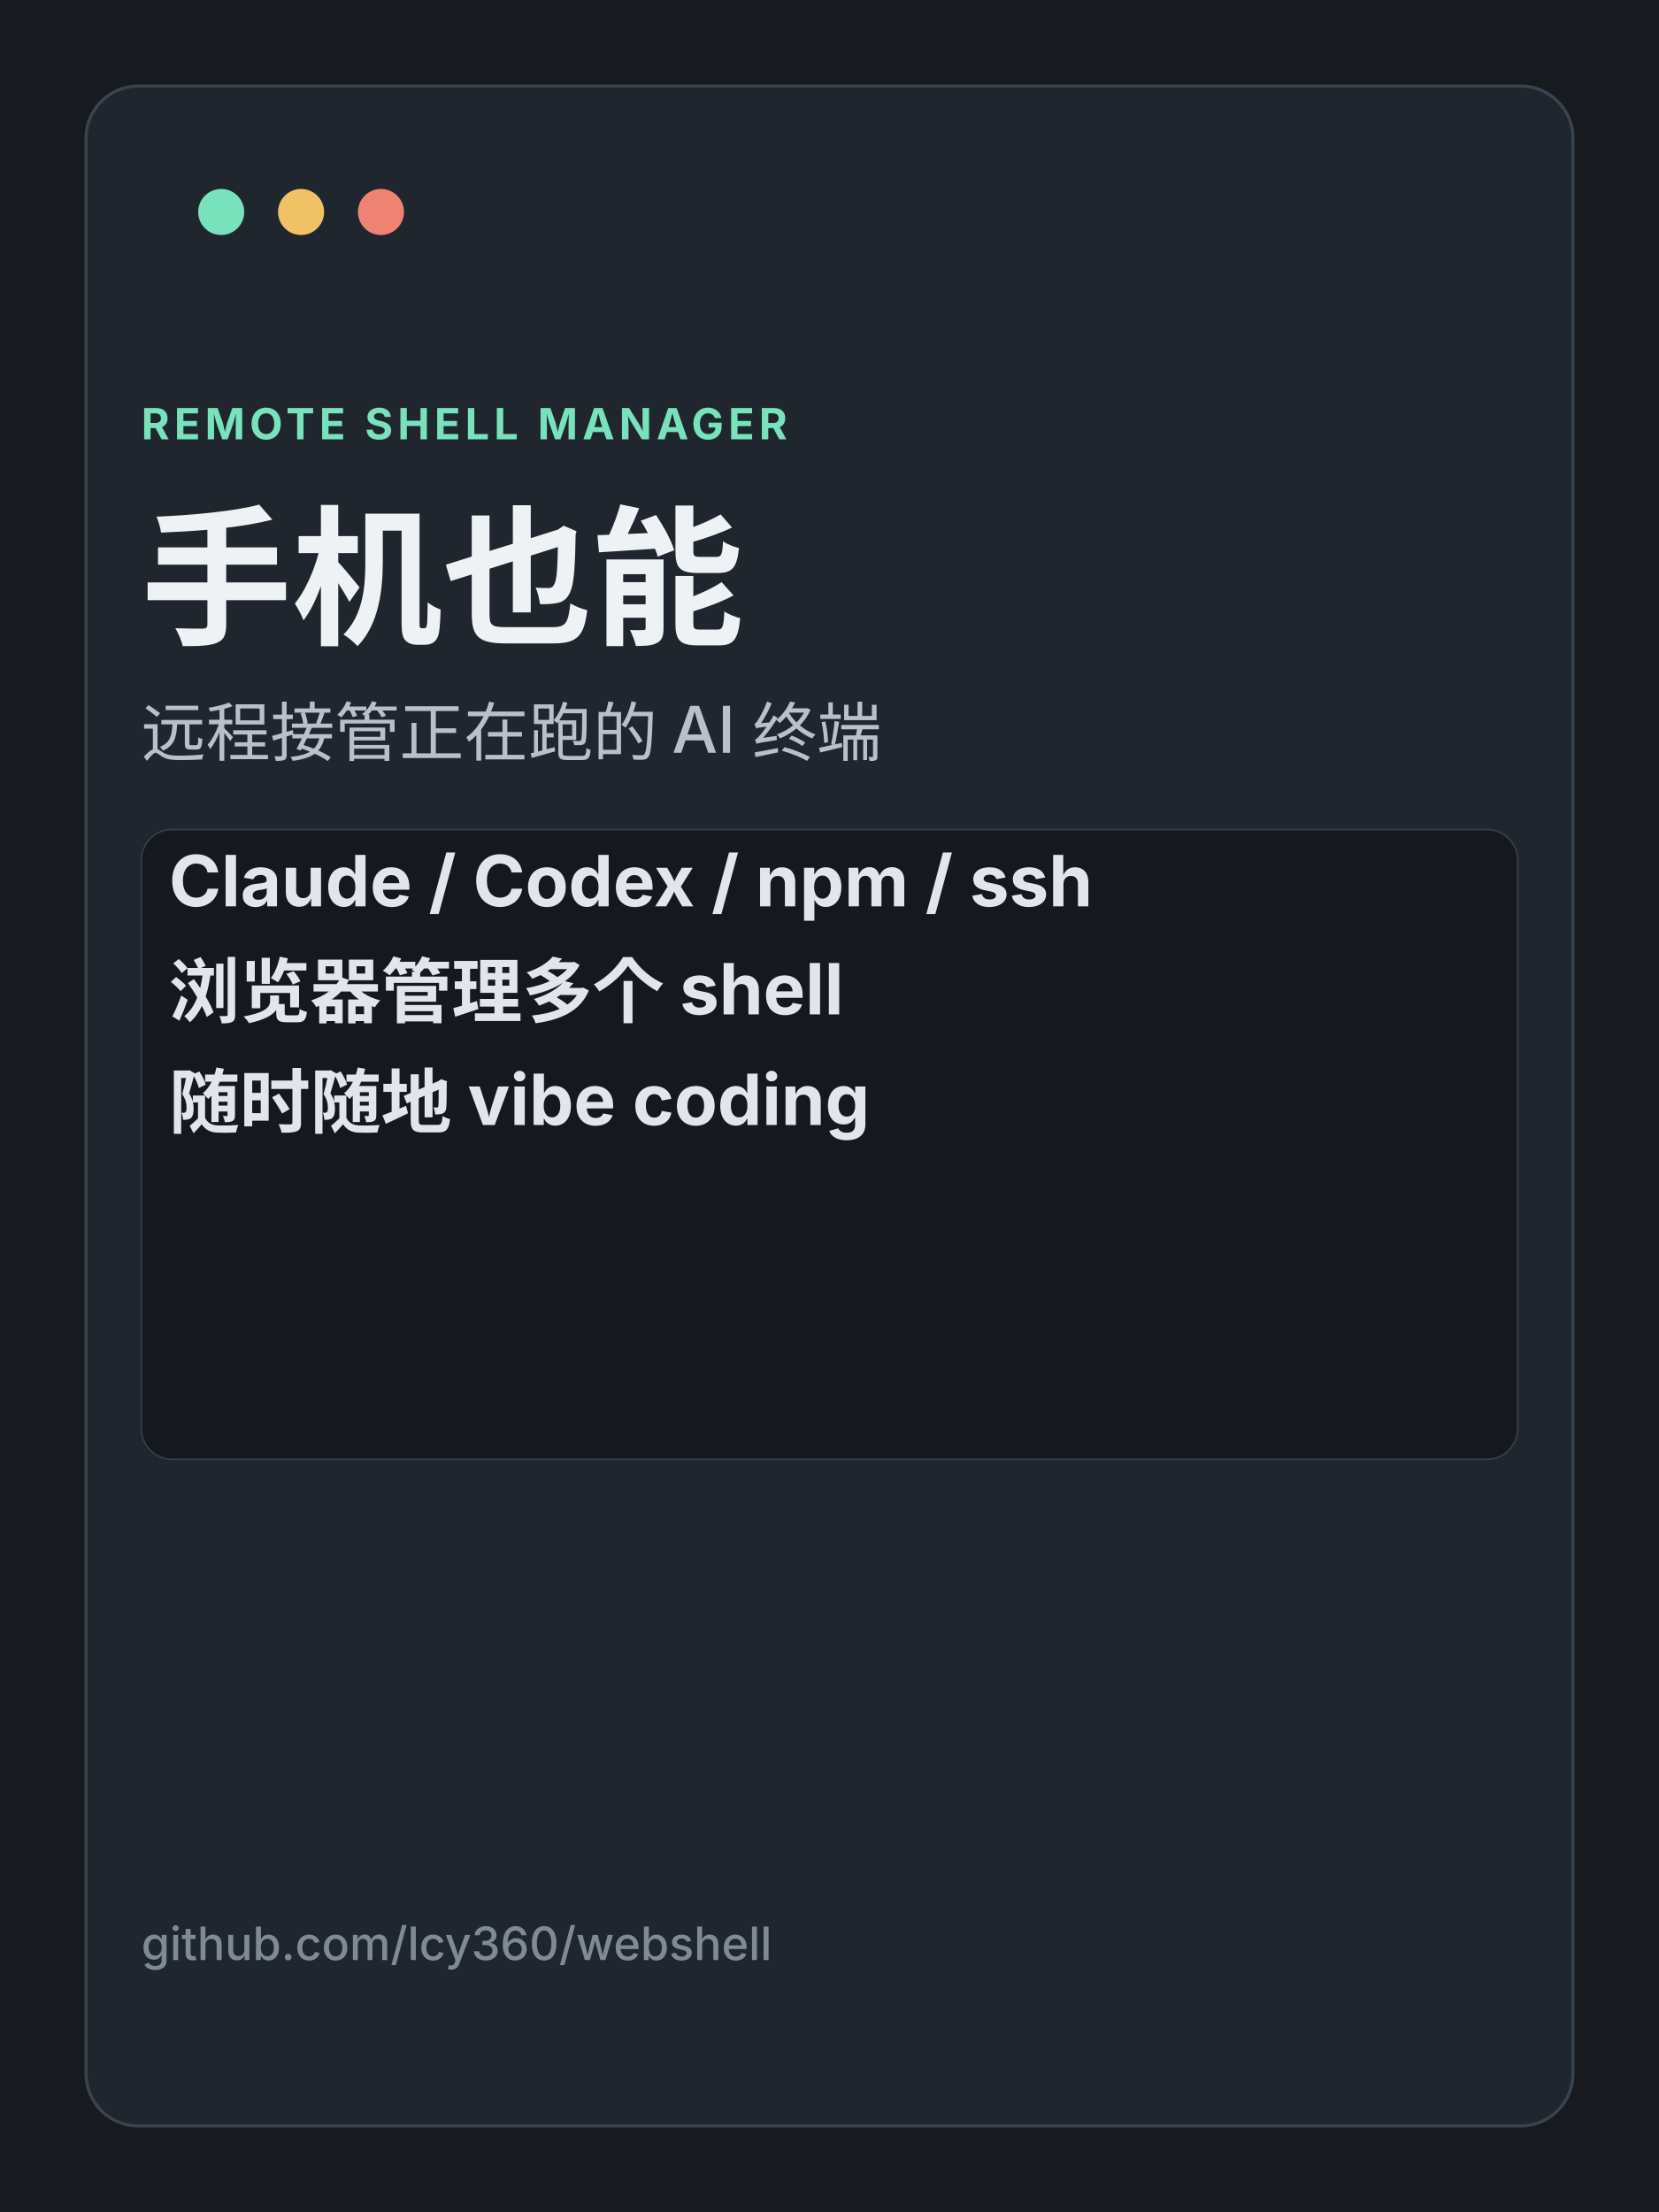
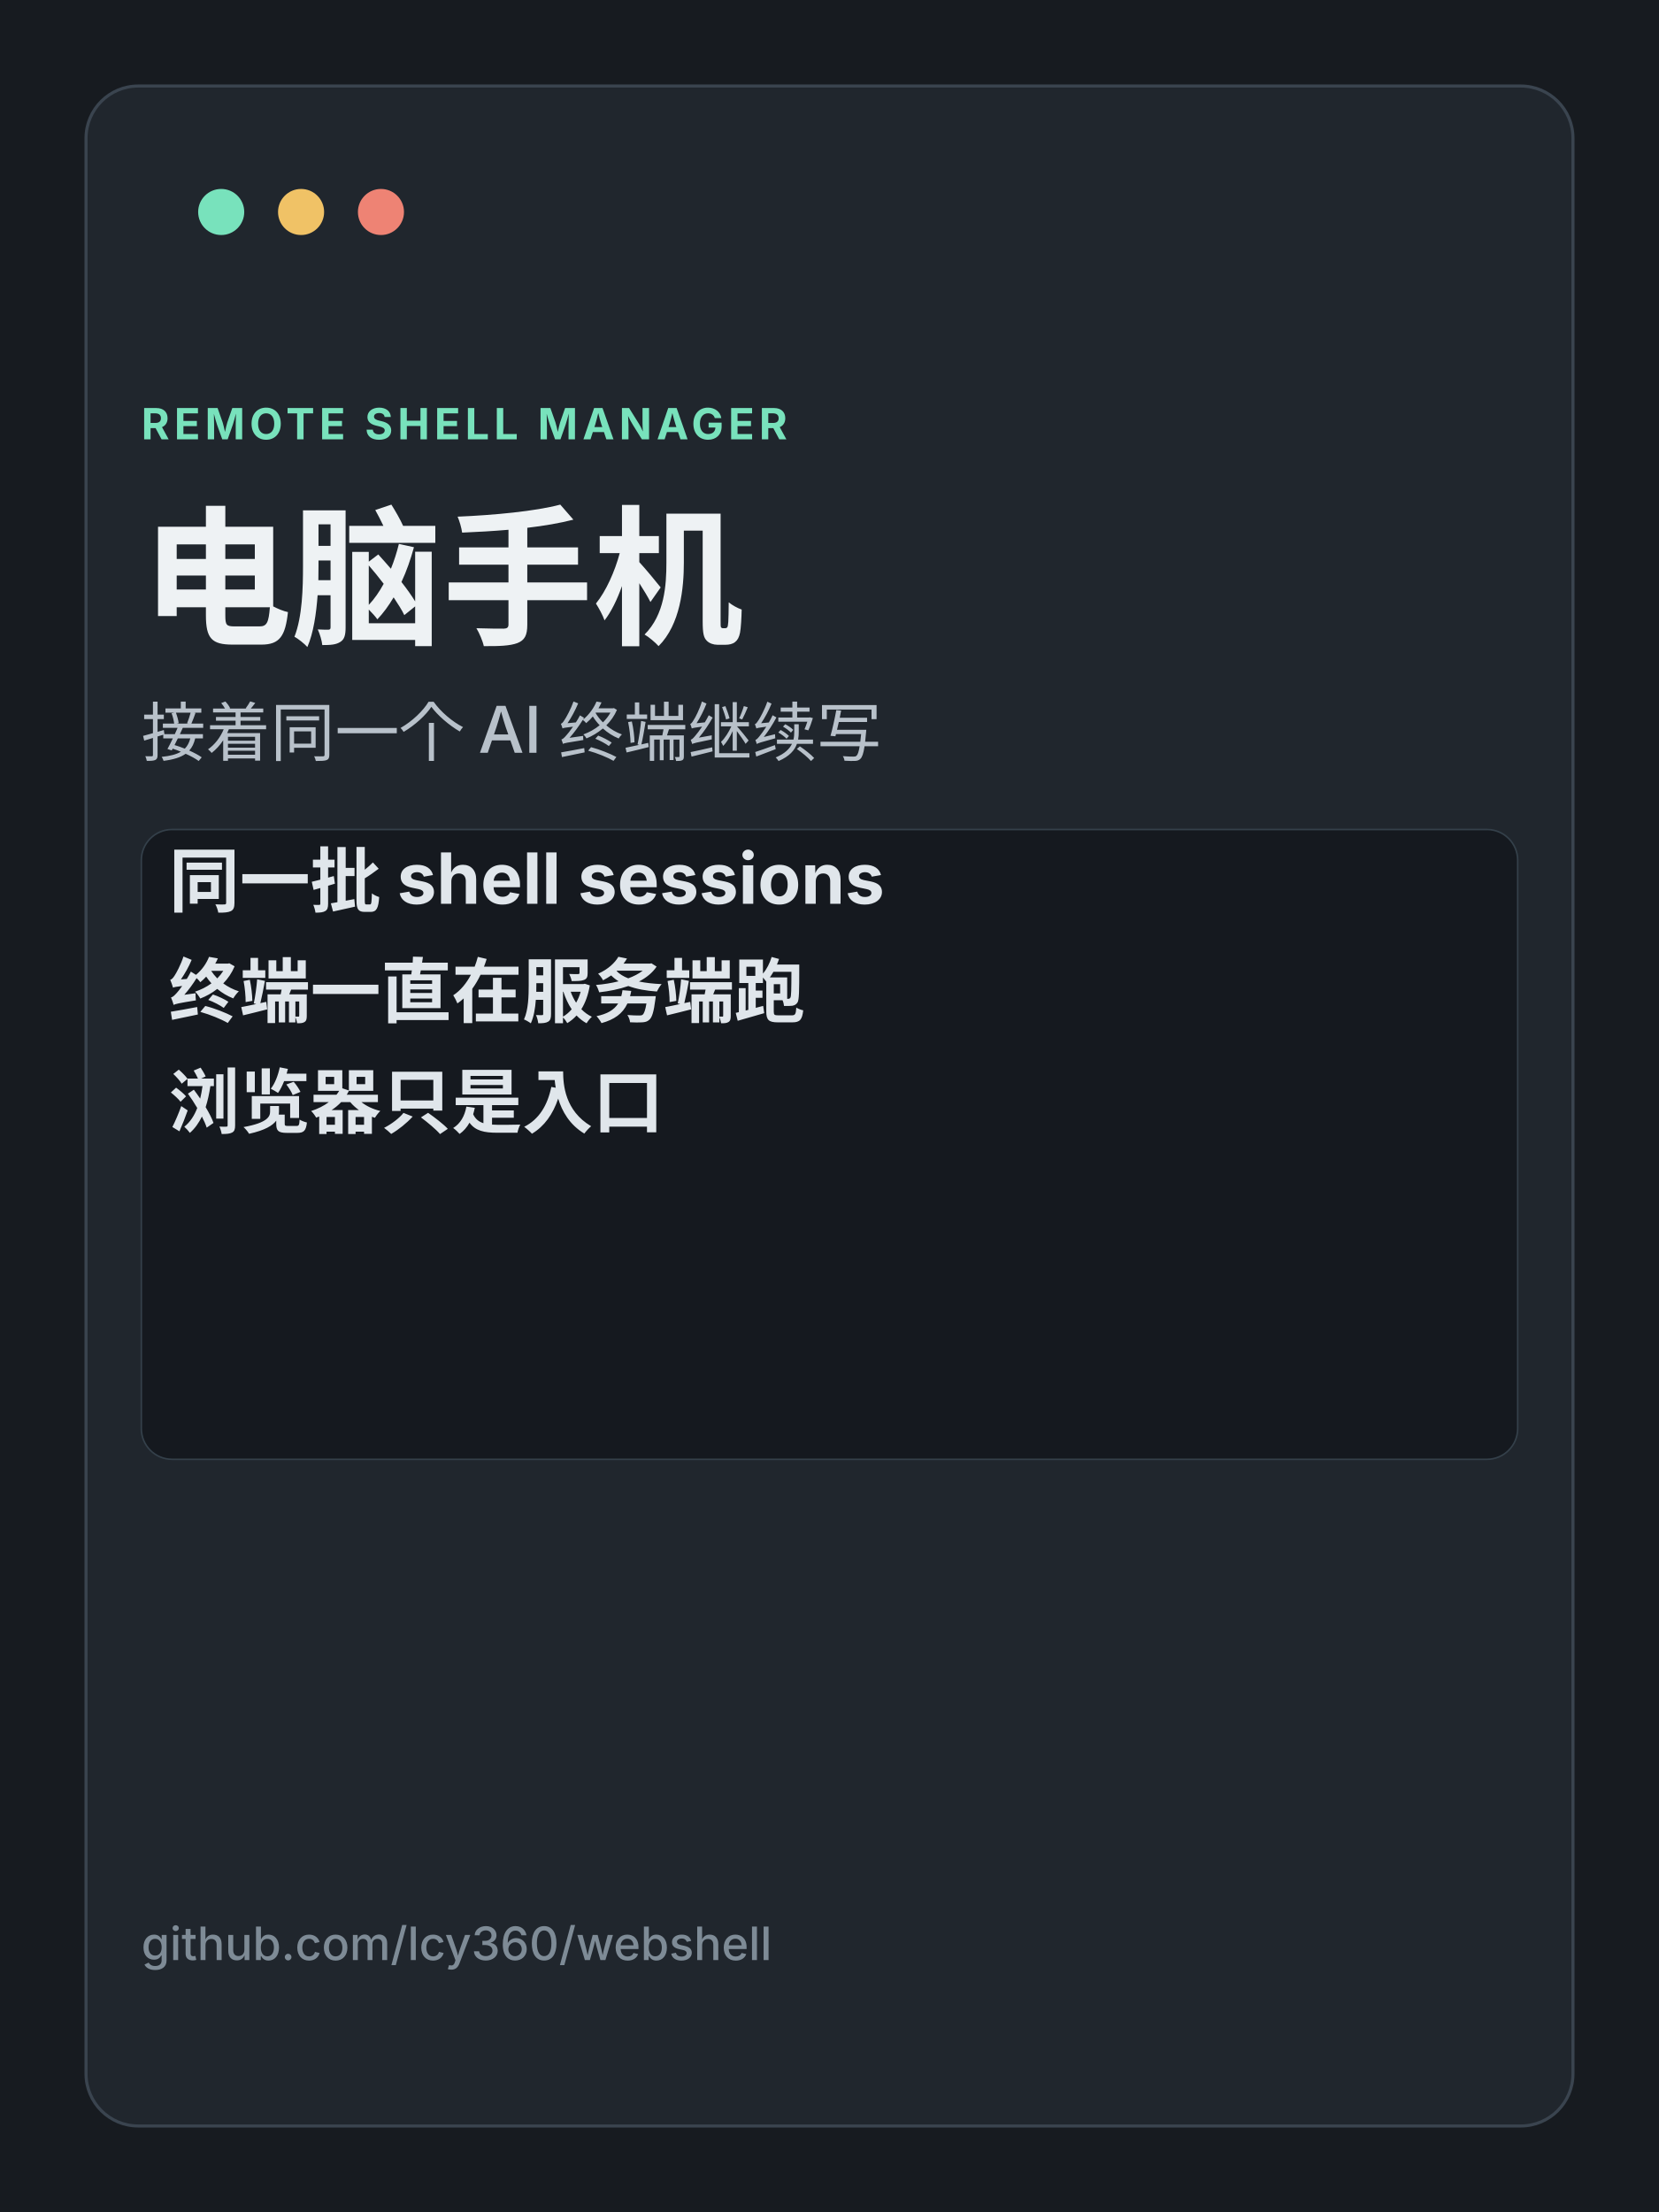
<svg xmlns="http://www.w3.org/2000/svg" width="1080" height="1440" viewBox="0 0 1080 1440">
  <rect width="1080" height="1440" fill="#171b20" />
  <rect x="56" y="56" width="968" height="1328" rx="34" fill="#20262d" stroke="#3a444f" stroke-width="2" />
  <circle cx="144" cy="138" r="15" fill="#78e2bc" />
  <circle cx="196" cy="138" r="15" fill="#f0c266" />
  <circle cx="248" cy="138" r="15" fill="#ee8374" />
  <text x="92" y="286" class="kicker">REMOTE SHELL MANAGER</text>
-   <text x="92" y="412" class="title">手机也能</text>
-   <text x="92" y="492" class="subtitle">远程接管正在跑的 AI 终端</text>
+   <text x="92" y="412" class="title">电脑手机</text>
+   <text x="92" y="492" class="subtitle">接着同一个 AI 终端继续写</text>
  <rect x="92" y="540" width="896" height="410" rx="20" fill="#15191f" stroke="#34404a" />
-   <text x="110" y="590" class="line">Claude / Codex / npm / ssh</text>
-   <text x="110" y="662" class="line">浏览器管理多个 shell</text>
-   <text x="110" y="734" class="line">随时随地 vibe coding</text>
+   <text x="110" y="590" class="line">同一批 shell sessions</text>
+   <text x="110" y="662" class="line">终端一直在服务端跑</text>
+   <text x="110" y="734" class="line">浏览器只是入口</text>
  <text x="92" y="1276" class="footer">github.com/lcy360/webshell</text>
  <style>
    text { font-family: -apple-system, BlinkMacSystemFont, "PingFang SC", "Hiragino Sans GB", "Segoe UI", sans-serif; }
    .kicker { fill: #78e2bc; font-size: 28px; font-weight: 700; letter-spacing: 3px; }
    .title { fill: #eef2f4; font-size: 98px; font-weight: 800; letter-spacing: 0; }
    .subtitle { fill: #b8c1ca; font-size: 42px; font-weight: 520; letter-spacing: 0; }
    .line { fill: #e0e6eb; font-size: 46px; font-weight: 650; letter-spacing: 0; }
    .code { fill: #d7dee5; font-size: 30px; font-family: Menlo, Monaco, Consolas, monospace; letter-spacing: 0; }
    .footer { fill: #7e8b96; font-size: 30px; font-weight: 520; letter-spacing: 0; }
  </style>
</svg>
